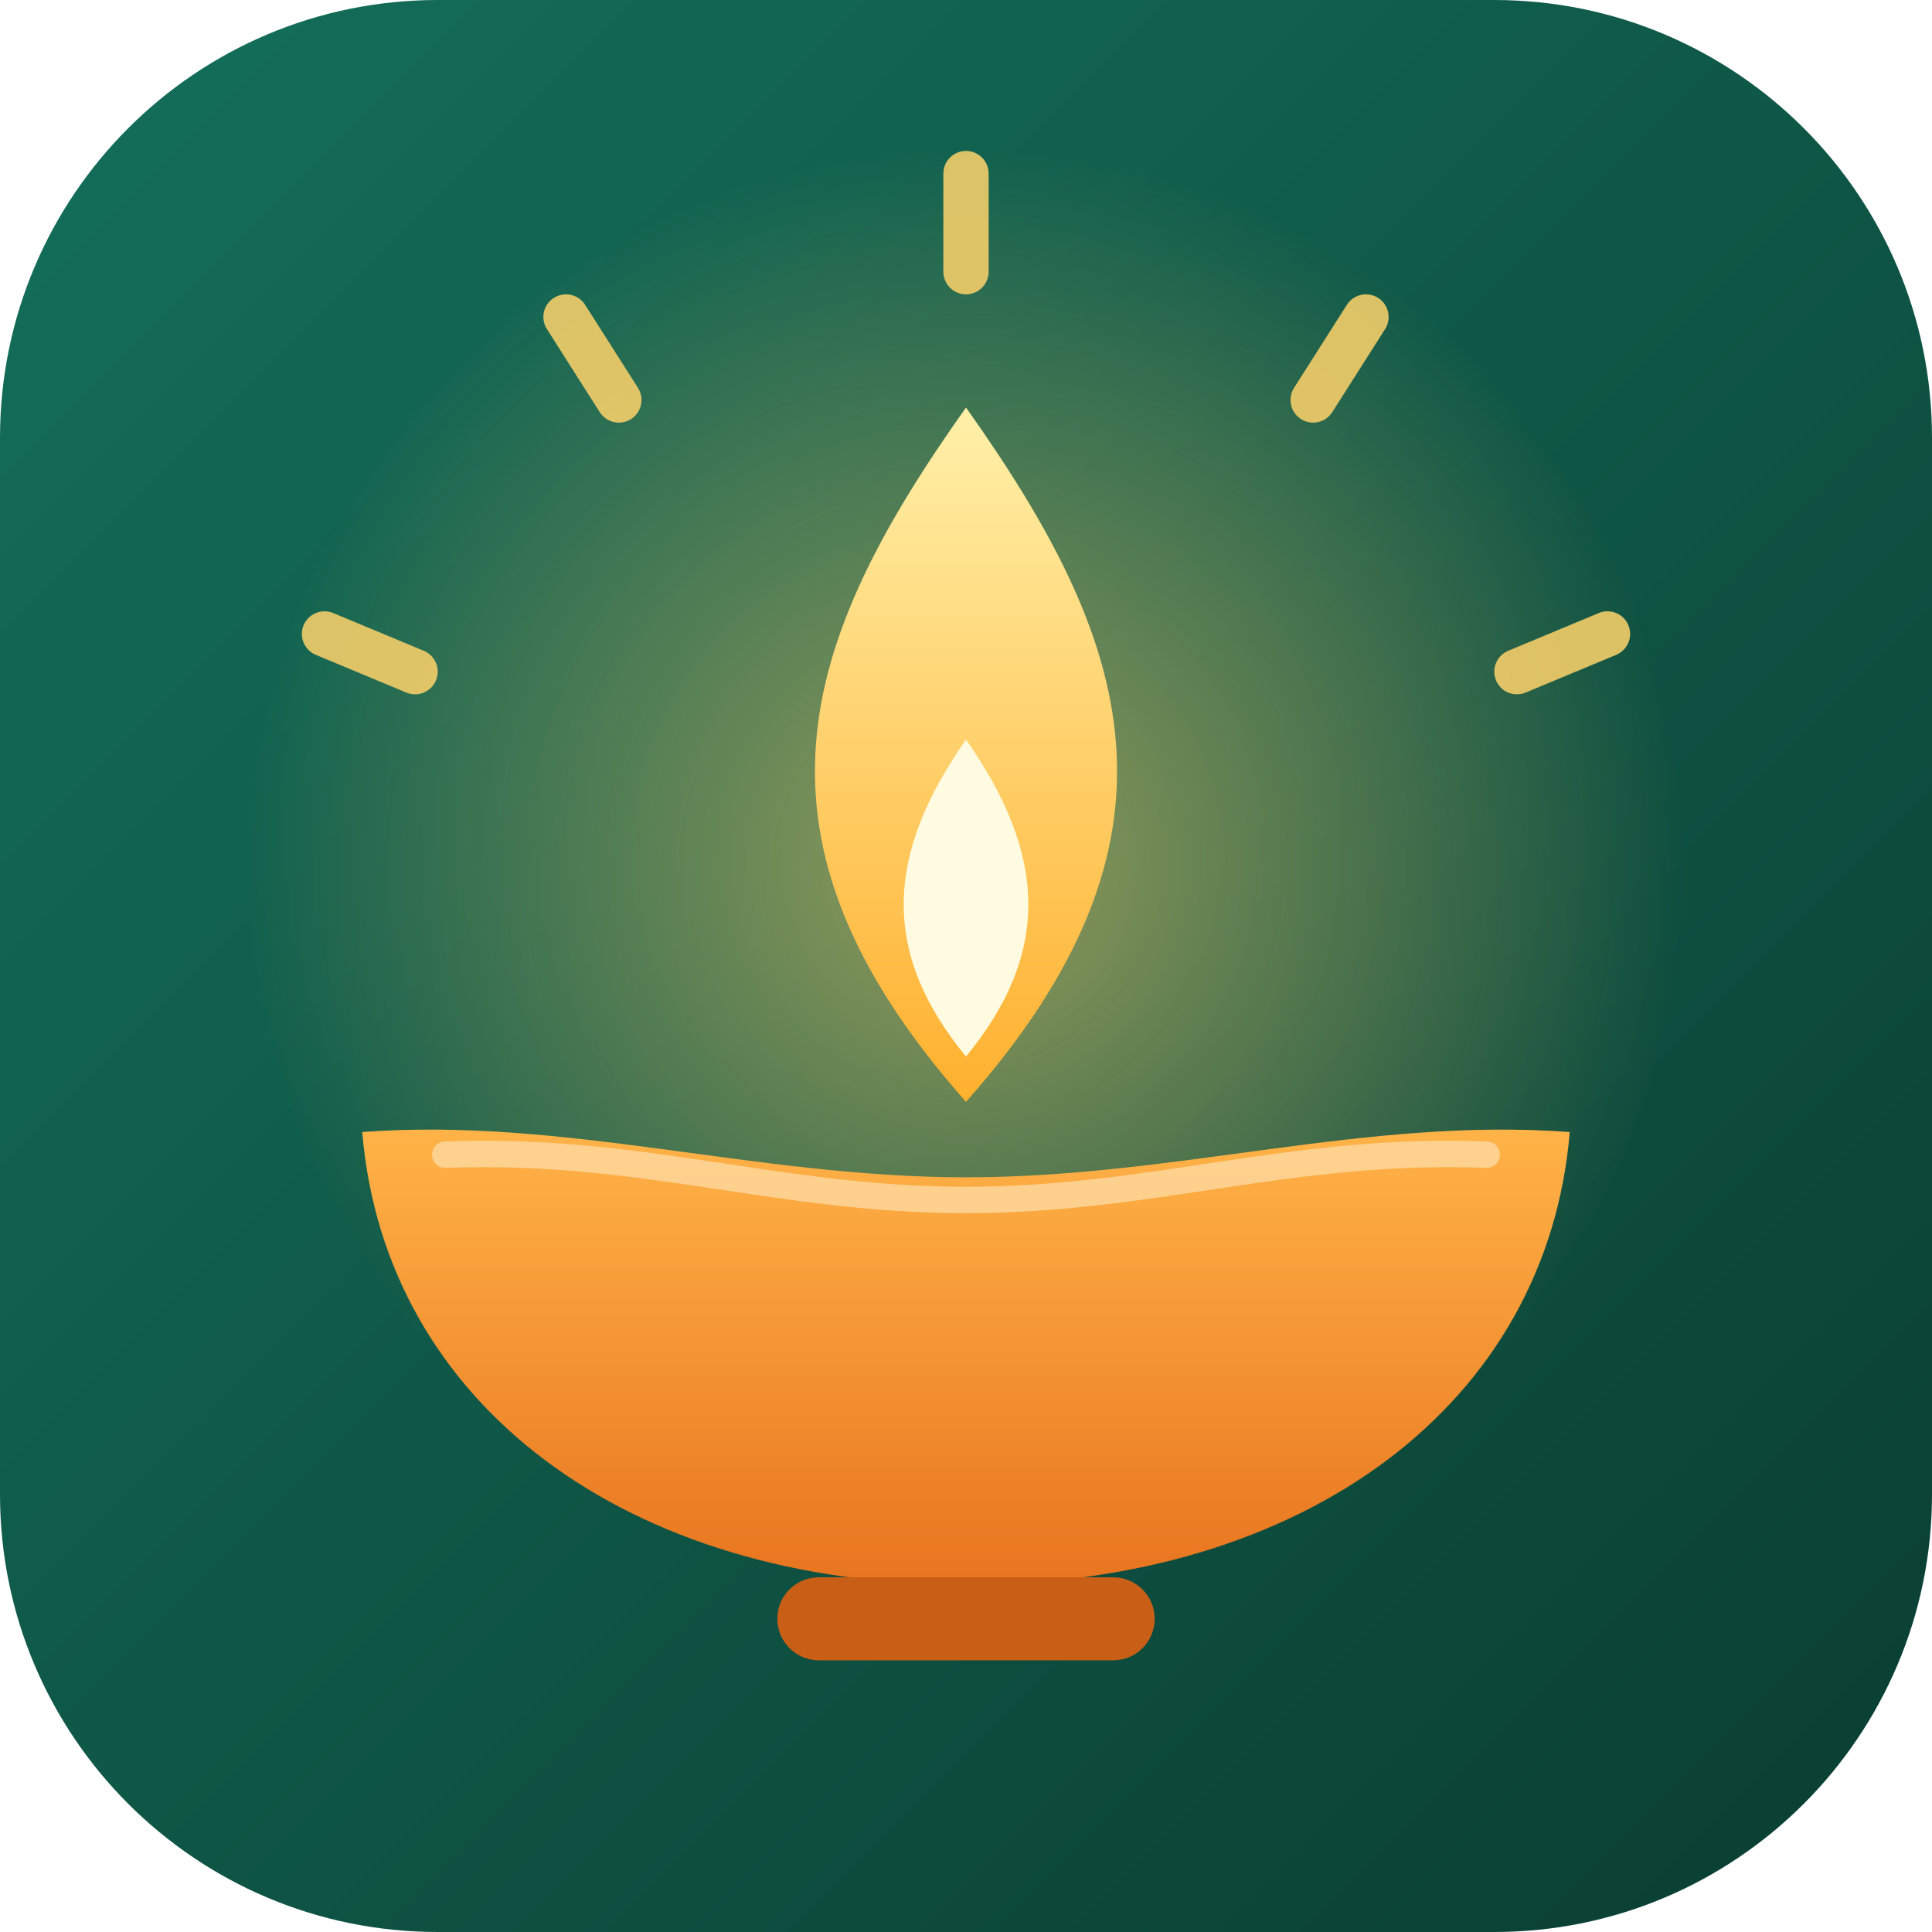
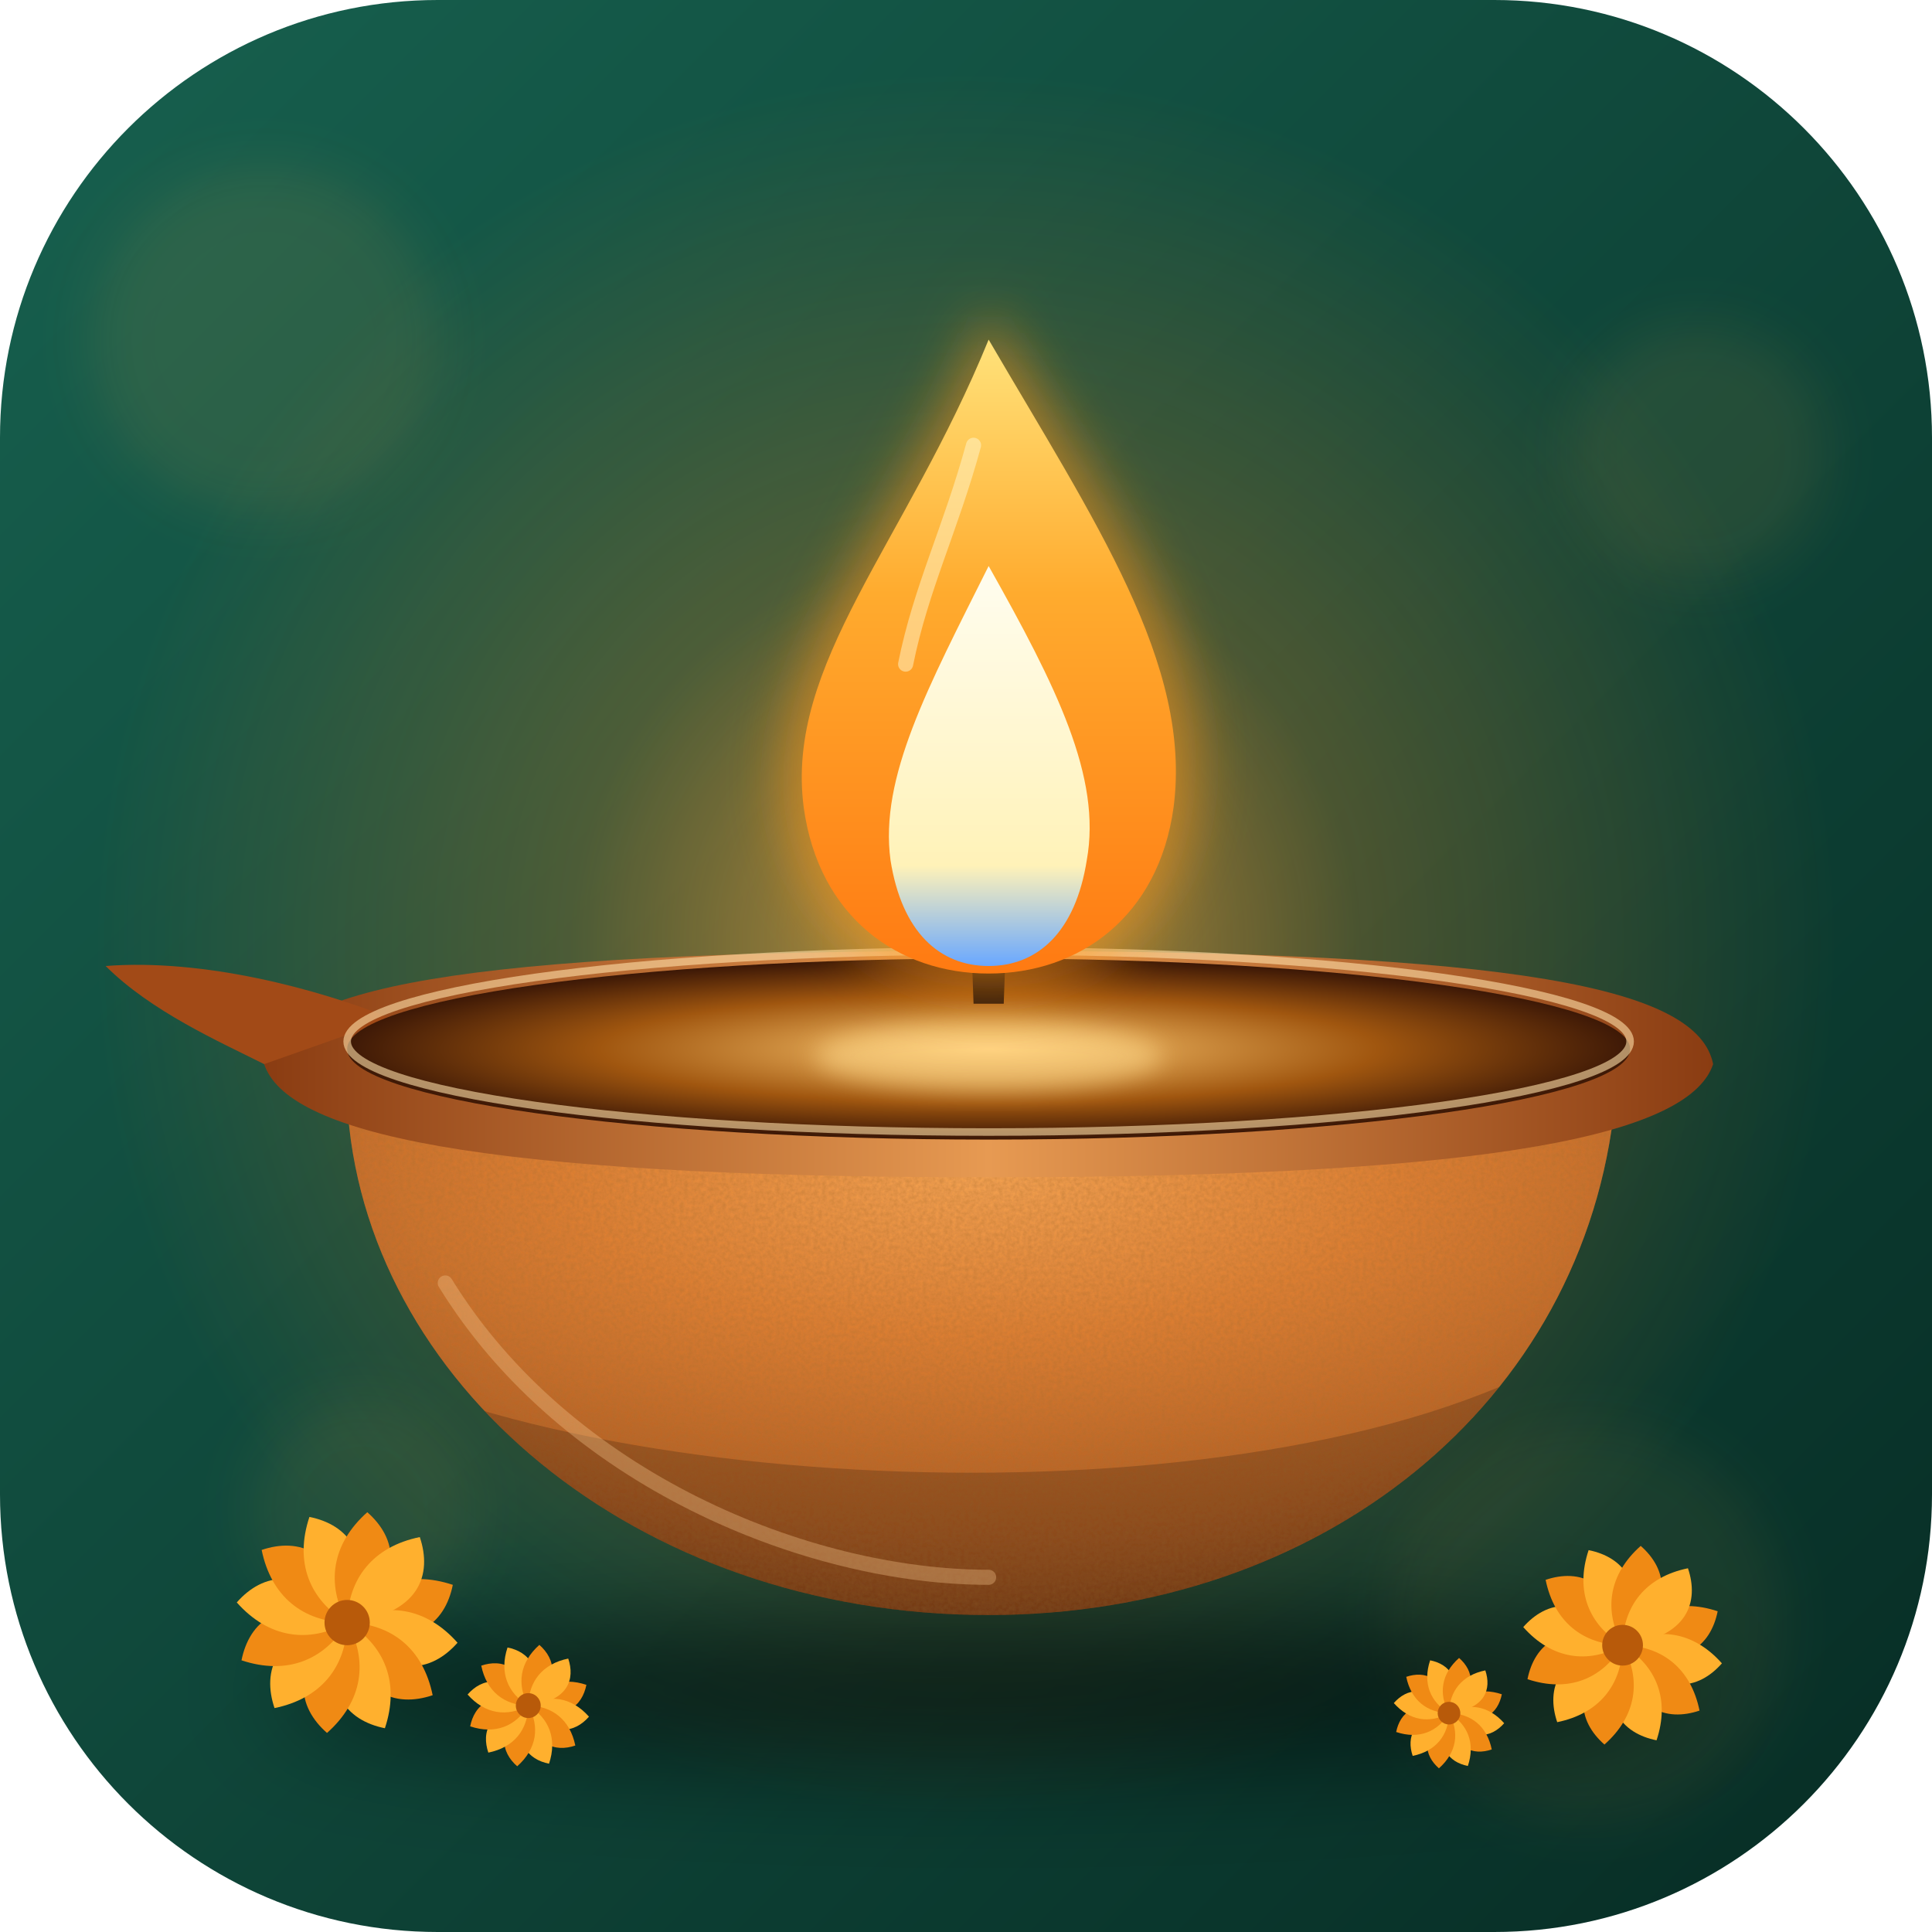
<svg xmlns="http://www.w3.org/2000/svg" viewBox="0 0 512 512" width="512" height="512">
  <defs>
    <linearGradient id="bg" x1="0" y1="0" x2="1" y2="1">
-       <stop offset="0" stop-color="#14705b" />
-       <stop offset="1" stop-color="#0a3d31" />
+       <stop offset="0" stop-color="#17614f" />
+       <stop offset="1" stop-color="#072c24" />
    </linearGradient>
-     <linearGradient id="bowl" x1="0" y1="0" x2="0" y2="1">
-       <stop offset="0" stop-color="#ffb347" />
-       <stop offset="1" stop-color="#e8741f" />
+     <radialGradient id="vig" cx=".5" cy=".42" r=".75">
+       <stop offset=".5" stop-color="#000" stop-opacity="0" />
+       <stop offset="1" stop-color="#000" stop-opacity=".45" />
+     </radialGradient>
+     <radialGradient id="glow" cx=".5" cy=".5" r=".5">
+       <stop offset="0" stop-color="#ffb347" stop-opacity=".75" />
+       <stop offset=".45" stop-color="#ff8a1f" stop-opacity=".25" />
+       <stop offset="1" stop-color="#ff8a1f" stop-opacity="0" />
+     </radialGradient>
+     <radialGradient id="clay" cx=".5" cy=".12" r=".95">
+       <stop offset="0" stop-color="#f0a259" />
+       <stop offset=".35" stop-color="#cf6f2c" />
+       <stop offset=".75" stop-color="#8e3f14" />
+       <stop offset="1" stop-color="#5a2209" />
+     </radialGradient>
+     <linearGradient id="rim" x1="0" y1="0" x2="1" y2="0">
+       <stop offset="0" stop-color="#8a3c12" />
+       <stop offset=".5" stop-color="#e79a52" />
+       <stop offset="1" stop-color="#8a3c12" />
    </linearGradient>
-     <linearGradient id="fl" x1="0" y1="0" x2="0" y2="1">
-       <stop offset="0" stop-color="#fff0a8" />
-       <stop offset="1" stop-color="#ffb02e" />
+     <radialGradient id="oil" cx=".5" cy=".5" r=".5">
+       <stop offset="0" stop-color="#ffcb73" />
+       <stop offset=".6" stop-color="#a0560f" />
+       <stop offset="1" stop-color="#3b1706" />
+     </radialGradient>
+     <linearGradient id="fo" x1="0" y1="1" x2="0" y2="0">
+       <stop offset="0" stop-color="#ff7a12" />
+       <stop offset=".6" stop-color="#ffab2e" />
+       <stop offset="1" stop-color="#ffe27a" />
    </linearGradient>
-     <radialGradient id="glow" cx=".5" cy=".5" r=".5">
-       <stop offset="0" stop-color="#ffd36b" stop-opacity=".55" />
-       <stop offset="1" stop-color="#ffd36b" stop-opacity="0" />
-     </radialGradient>
+     <linearGradient id="fi" x1="0" y1="1" x2="0" y2="0">
+       <stop offset="0" stop-color="#6aa8ff" />
+       <stop offset=".25" stop-color="#fff2b8" />
+       <stop offset="1" stop-color="#fffdf0" />
+     </linearGradient>
+     <filter id="soft" x="-30%" y="-30%" width="160%" height="160%">
+       <feGaussianBlur stdDeviation="3" />
+     </filter>
+     <filter id="blur12" x="-40%" y="-200%" width="180%" height="500%">
+       <feGaussianBlur stdDeviation="14" />
+     </filter>
+     <filter id="blur6" x="-60%" y="-60%" width="220%" height="220%">
+       <feGaussianBlur stdDeviation="7" />
+     </filter>
+     <filter id="tex" x="0" y="0" width="100%" height="100%">
+       <feTurbulence type="fractalNoise" baseFrequency=".9" numOctaves="3" seed="4" result="n" />
+       <feColorMatrix in="n" type="matrix" values="0 0 0 0 .25  0 0 0 0 .1  0 0 0 0 .02  0 0 0 .55 -.12" />
+       <feComposite in2="SourceGraphic" operator="in" />
+     </filter>
+     <clipPath id="bodyclip">
+       <path id="bodyp" d="M92 292C96 366 168 428 262 428C350 428 420 372 428 292Z" />
+     </clipPath>
+     <clipPath id="rr">
+       <rect width="512" height="512" rx="116" />
+     </clipPath>
  </defs>
-   <rect width="512" height="512" rx="116" fill="url(#bg)" />
-   <circle cx="256" cy="230" r="190" fill="url(#glow)" />
-   <g stroke="#ffd36b" stroke-width="12" stroke-linecap="round" opacity=".85">
-     <line x1="256" y1="46" x2="256" y2="72" />
-     <line x1="150" y1="84" x2="164" y2="106" />
-     <line x1="362" y1="84" x2="348" y2="106" />
-     <line x1="86" y1="168" x2="110" y2="178" />
-     <line x1="426" y1="168" x2="402" y2="178" />
+   <g clip-path="url(#rr)">
+     <rect width="512" height="512" fill="url(#bg)" />
+     <circle cx="70" cy="90" r="46" fill="#ffb347" opacity=".10" filter="url(#blur6)" />
+     <circle cx="450" cy="120" r="34" fill="#ffb347" opacity=".09" filter="url(#blur6)" />
+     <circle cx="420" cy="430" r="52" fill="#ffb347" opacity=".07" filter="url(#blur6)" />
+     <circle cx="96" cy="400" r="30" fill="#ffb347" opacity=".08" filter="url(#blur6)" />
+     <circle cx="256" cy="250" r="230" fill="url(#glow)" />
+     <ellipse cx="262" cy="448" rx="190" ry="20" fill="#000" opacity=".5" filter="url(#blur12)" />
+     <g transform="translate(92 430) scale(1)">
+       <path d="M0 0C6 -10 16 -14 28 -10C26 0 18 8 0 0Z" fill="#f08a14" transform="rotate(0)" />
+       <path d="M0 0C6 -10 16 -14 28 -10C26 0 18 8 0 0Z" fill="#ffb02e" transform="rotate(30)" />
+       <path d="M0 0C6 -10 16 -14 28 -10C26 0 18 8 0 0Z" fill="#f08a14" transform="rotate(60)" />
+       <path d="M0 0C6 -10 16 -14 28 -10C26 0 18 8 0 0Z" fill="#ffb02e" transform="rotate(90)" />
+       <path d="M0 0C6 -10 16 -14 28 -10C26 0 18 8 0 0Z" fill="#f08a14" transform="rotate(120)" />
+       <path d="M0 0C6 -10 16 -14 28 -10C26 0 18 8 0 0Z" fill="#ffb02e" transform="rotate(150)" />
+       <path d="M0 0C6 -10 16 -14 28 -10C26 0 18 8 0 0Z" fill="#f08a14" transform="rotate(180)" />
+       <path d="M0 0C6 -10 16 -14 28 -10C26 0 18 8 0 0Z" fill="#ffb02e" transform="rotate(210)" />
+       <path d="M0 0C6 -10 16 -14 28 -10C26 0 18 8 0 0Z" fill="#f08a14" transform="rotate(240)" />
+       <path d="M0 0C6 -10 16 -14 28 -10C26 0 18 8 0 0Z" fill="#ffb02e" transform="rotate(270)" />
+       <path d="M0 0C6 -10 16 -14 28 -10C26 0 18 8 0 0Z" fill="#f08a14" transform="rotate(300)" />
+       <path d="M0 0C6 -10 16 -14 28 -10C26 0 18 8 0 0Z" fill="#ffb02e" transform="rotate(330)" />
+       <circle r="6" fill="#b85a0a" />
+     </g>
+     <g transform="translate(430 436) scale(0.9)">
+       <path d="M0 0C6 -10 16 -14 28 -10C26 0 18 8 0 0Z" fill="#f08a14" transform="rotate(0)" />
+       <path d="M0 0C6 -10 16 -14 28 -10C26 0 18 8 0 0Z" fill="#ffb02e" transform="rotate(30)" />
+       <path d="M0 0C6 -10 16 -14 28 -10C26 0 18 8 0 0Z" fill="#f08a14" transform="rotate(60)" />
+       <path d="M0 0C6 -10 16 -14 28 -10C26 0 18 8 0 0Z" fill="#ffb02e" transform="rotate(90)" />
+       <path d="M0 0C6 -10 16 -14 28 -10C26 0 18 8 0 0Z" fill="#f08a14" transform="rotate(120)" />
+       <path d="M0 0C6 -10 16 -14 28 -10C26 0 18 8 0 0Z" fill="#ffb02e" transform="rotate(150)" />
+       <path d="M0 0C6 -10 16 -14 28 -10C26 0 18 8 0 0Z" fill="#f08a14" transform="rotate(180)" />
+       <path d="M0 0C6 -10 16 -14 28 -10C26 0 18 8 0 0Z" fill="#ffb02e" transform="rotate(210)" />
+       <path d="M0 0C6 -10 16 -14 28 -10C26 0 18 8 0 0Z" fill="#f08a14" transform="rotate(240)" />
+       <path d="M0 0C6 -10 16 -14 28 -10C26 0 18 8 0 0Z" fill="#ffb02e" transform="rotate(270)" />
+       <path d="M0 0C6 -10 16 -14 28 -10C26 0 18 8 0 0Z" fill="#f08a14" transform="rotate(300)" />
+       <path d="M0 0C6 -10 16 -14 28 -10C26 0 18 8 0 0Z" fill="#ffb02e" transform="rotate(330)" />
+       <circle r="6" fill="#b85a0a" />
+     </g>
+     <g transform="translate(140 452) scale(0.55)">
+       <path d="M0 0C6 -10 16 -14 28 -10C26 0 18 8 0 0Z" fill="#f08a14" transform="rotate(0)" />
+       <path d="M0 0C6 -10 16 -14 28 -10C26 0 18 8 0 0Z" fill="#ffb02e" transform="rotate(30)" />
+       <path d="M0 0C6 -10 16 -14 28 -10C26 0 18 8 0 0Z" fill="#f08a14" transform="rotate(60)" />
+       <path d="M0 0C6 -10 16 -14 28 -10C26 0 18 8 0 0Z" fill="#ffb02e" transform="rotate(90)" />
+       <path d="M0 0C6 -10 16 -14 28 -10C26 0 18 8 0 0Z" fill="#f08a14" transform="rotate(120)" />
+       <path d="M0 0C6 -10 16 -14 28 -10C26 0 18 8 0 0Z" fill="#ffb02e" transform="rotate(150)" />
+       <path d="M0 0C6 -10 16 -14 28 -10C26 0 18 8 0 0Z" fill="#f08a14" transform="rotate(180)" />
+       <path d="M0 0C6 -10 16 -14 28 -10C26 0 18 8 0 0Z" fill="#ffb02e" transform="rotate(210)" />
+       <path d="M0 0C6 -10 16 -14 28 -10C26 0 18 8 0 0Z" fill="#f08a14" transform="rotate(240)" />
+       <path d="M0 0C6 -10 16 -14 28 -10C26 0 18 8 0 0Z" fill="#ffb02e" transform="rotate(270)" />
+       <path d="M0 0C6 -10 16 -14 28 -10C26 0 18 8 0 0Z" fill="#f08a14" transform="rotate(300)" />
+       <path d="M0 0C6 -10 16 -14 28 -10C26 0 18 8 0 0Z" fill="#ffb02e" transform="rotate(330)" />
+       <circle r="6" fill="#b85a0a" />
+     </g>
+     <g transform="translate(384 454) scale(0.5)">
+       <path d="M0 0C6 -10 16 -14 28 -10C26 0 18 8 0 0Z" fill="#f08a14" transform="rotate(0)" />
+       <path d="M0 0C6 -10 16 -14 28 -10C26 0 18 8 0 0Z" fill="#ffb02e" transform="rotate(30)" />
+       <path d="M0 0C6 -10 16 -14 28 -10C26 0 18 8 0 0Z" fill="#f08a14" transform="rotate(60)" />
+       <path d="M0 0C6 -10 16 -14 28 -10C26 0 18 8 0 0Z" fill="#ffb02e" transform="rotate(90)" />
+       <path d="M0 0C6 -10 16 -14 28 -10C26 0 18 8 0 0Z" fill="#f08a14" transform="rotate(120)" />
+       <path d="M0 0C6 -10 16 -14 28 -10C26 0 18 8 0 0Z" fill="#ffb02e" transform="rotate(150)" />
+       <path d="M0 0C6 -10 16 -14 28 -10C26 0 18 8 0 0Z" fill="#f08a14" transform="rotate(180)" />
+       <path d="M0 0C6 -10 16 -14 28 -10C26 0 18 8 0 0Z" fill="#ffb02e" transform="rotate(210)" />
+       <path d="M0 0C6 -10 16 -14 28 -10C26 0 18 8 0 0Z" fill="#f08a14" transform="rotate(240)" />
+       <path d="M0 0C6 -10 16 -14 28 -10C26 0 18 8 0 0Z" fill="#ffb02e" transform="rotate(270)" />
+       <path d="M0 0C6 -10 16 -14 28 -10C26 0 18 8 0 0Z" fill="#f08a14" transform="rotate(300)" />
+       <path d="M0 0C6 -10 16 -14 28 -10C26 0 18 8 0 0Z" fill="#ffb02e" transform="rotate(330)" />
+       <circle r="6" fill="#b85a0a" />
+     </g>
+     <path d="M92 292C96 366 168 428 262 428C350 428 420 372 428 292Z" fill="url(#clay)" />
+     <path d="M92 292C96 366 168 428 262 428C350 428 420 372 428 292Z" filter="url(#tex)" />
+     <g clip-path="url(#bodyclip)">
+       <ellipse cx="262" cy="300" rx="190" ry="140" fill="#ffa545" opacity=".28" filter="url(#blur12)" />
+       <path d="M92 360C170 400 360 404 428 350V440H92Z" fill="#000" opacity=".18" />
+     </g>
+     <path d="M118 340C150 392 214 418 262 418" fill="none" stroke="#f7c58b" stroke-width="4" stroke-linecap="round" opacity=".35" />
+     <path d="M70 282C74 262 120 252 262 252C404 252 450 262 454 282C448 300 400 312 262 312C124 312 76 300 70 282Z" fill="url(#rim)" />
+     <path d="M70 282C58 276 40 268 28 256C54 254 84 262 104 270Z" fill="#a24a17" />
+     <ellipse cx="262" cy="278" rx="170" ry="24" fill="url(#oil)" />
+     <ellipse cx="262" cy="276" rx="170" ry="24" fill="none" stroke="#ffe0a8" stroke-width="2" opacity=".6" />
+     <ellipse cx="262" cy="280" rx="46" ry="9" fill="#ffd98a" opacity=".55" filter="url(#soft)" />
+     <path d="M258 266L266 266L267 238L257 238Z" fill="#2a1408" />
+     <path d="M262 82C292 132 322 170 316 214C312 246 288 262 262 262C236 262 212 246 208 214C204 170 240 138 262 82Z" fill="#ff9a1e" opacity=".55" filter="url(#blur6)" />
+     <path d="M262 90C290 138 316 176 311 214C307 243 286 258 262 258C238 258 217 243 213 214C208 176 240 144 262 90Z" fill="url(#fo)" />
+     <path d="M262 150C280 182 292 206 288 228C285 247 275 256 262 256C249 256 239 247 236 228C233 206 246 182 262 150Z" fill="url(#fi)" />
+     <path d="M258 118C252 140 244 156 240 176" fill="none" stroke="#fff7d0" stroke-width="4" stroke-linecap="round" opacity=".5" />
  </g>
-   <path d="M256 108C300 170 318 222 256 292C194 222 212 170 256 108Z" fill="url(#fl)" />
-   <path d="M256 196C277 226 279 252 256 280C233 252 235 226 256 196Z" fill="#fffbe0" />
-   <path d="M96 300C150 296 200 312 256 312C312 312 362 296 416 300C410 372 346 420 256 420C166 420 102 372 96 300Z" fill="url(#bowl)" />
-   <path d="M118 306C170 304 206 318 256 318C306 318 342 304 394 306" fill="none" stroke="#ffd9a0" stroke-width="7" stroke-linecap="round" opacity=".8" />
-   <rect x="206" y="418" width="100" height="22" rx="11" fill="#c95f16" />
</svg>
